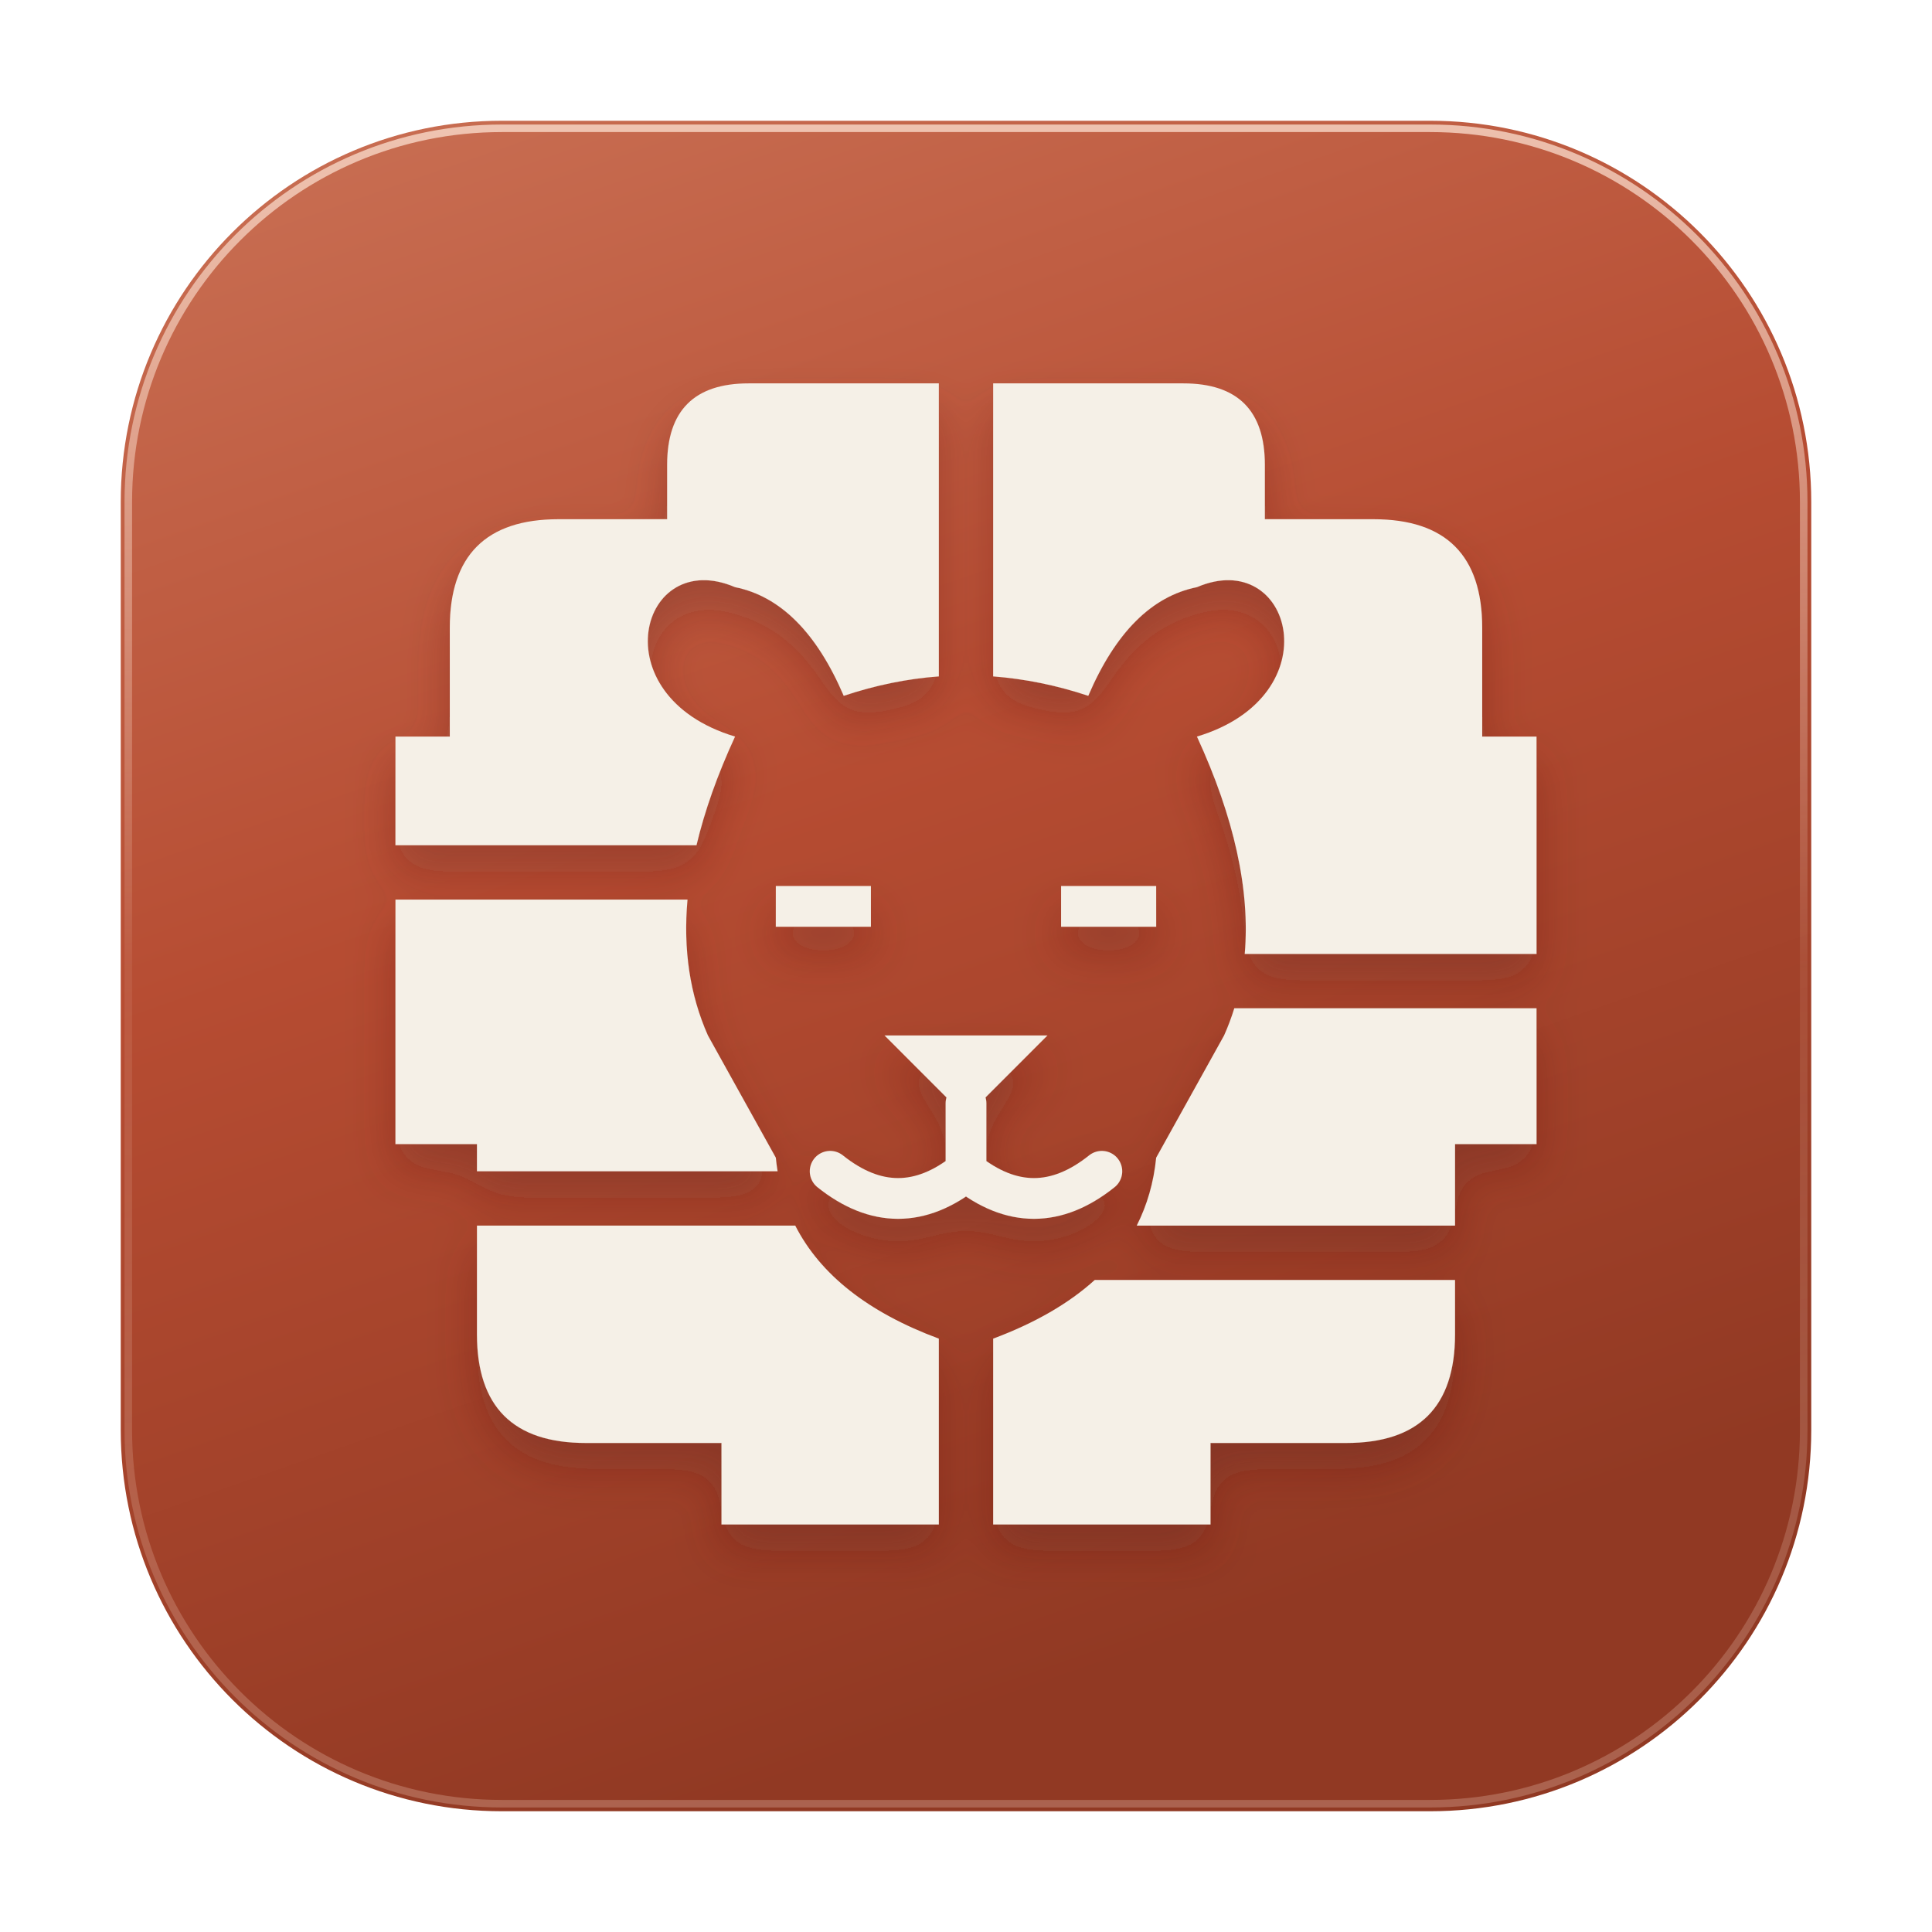
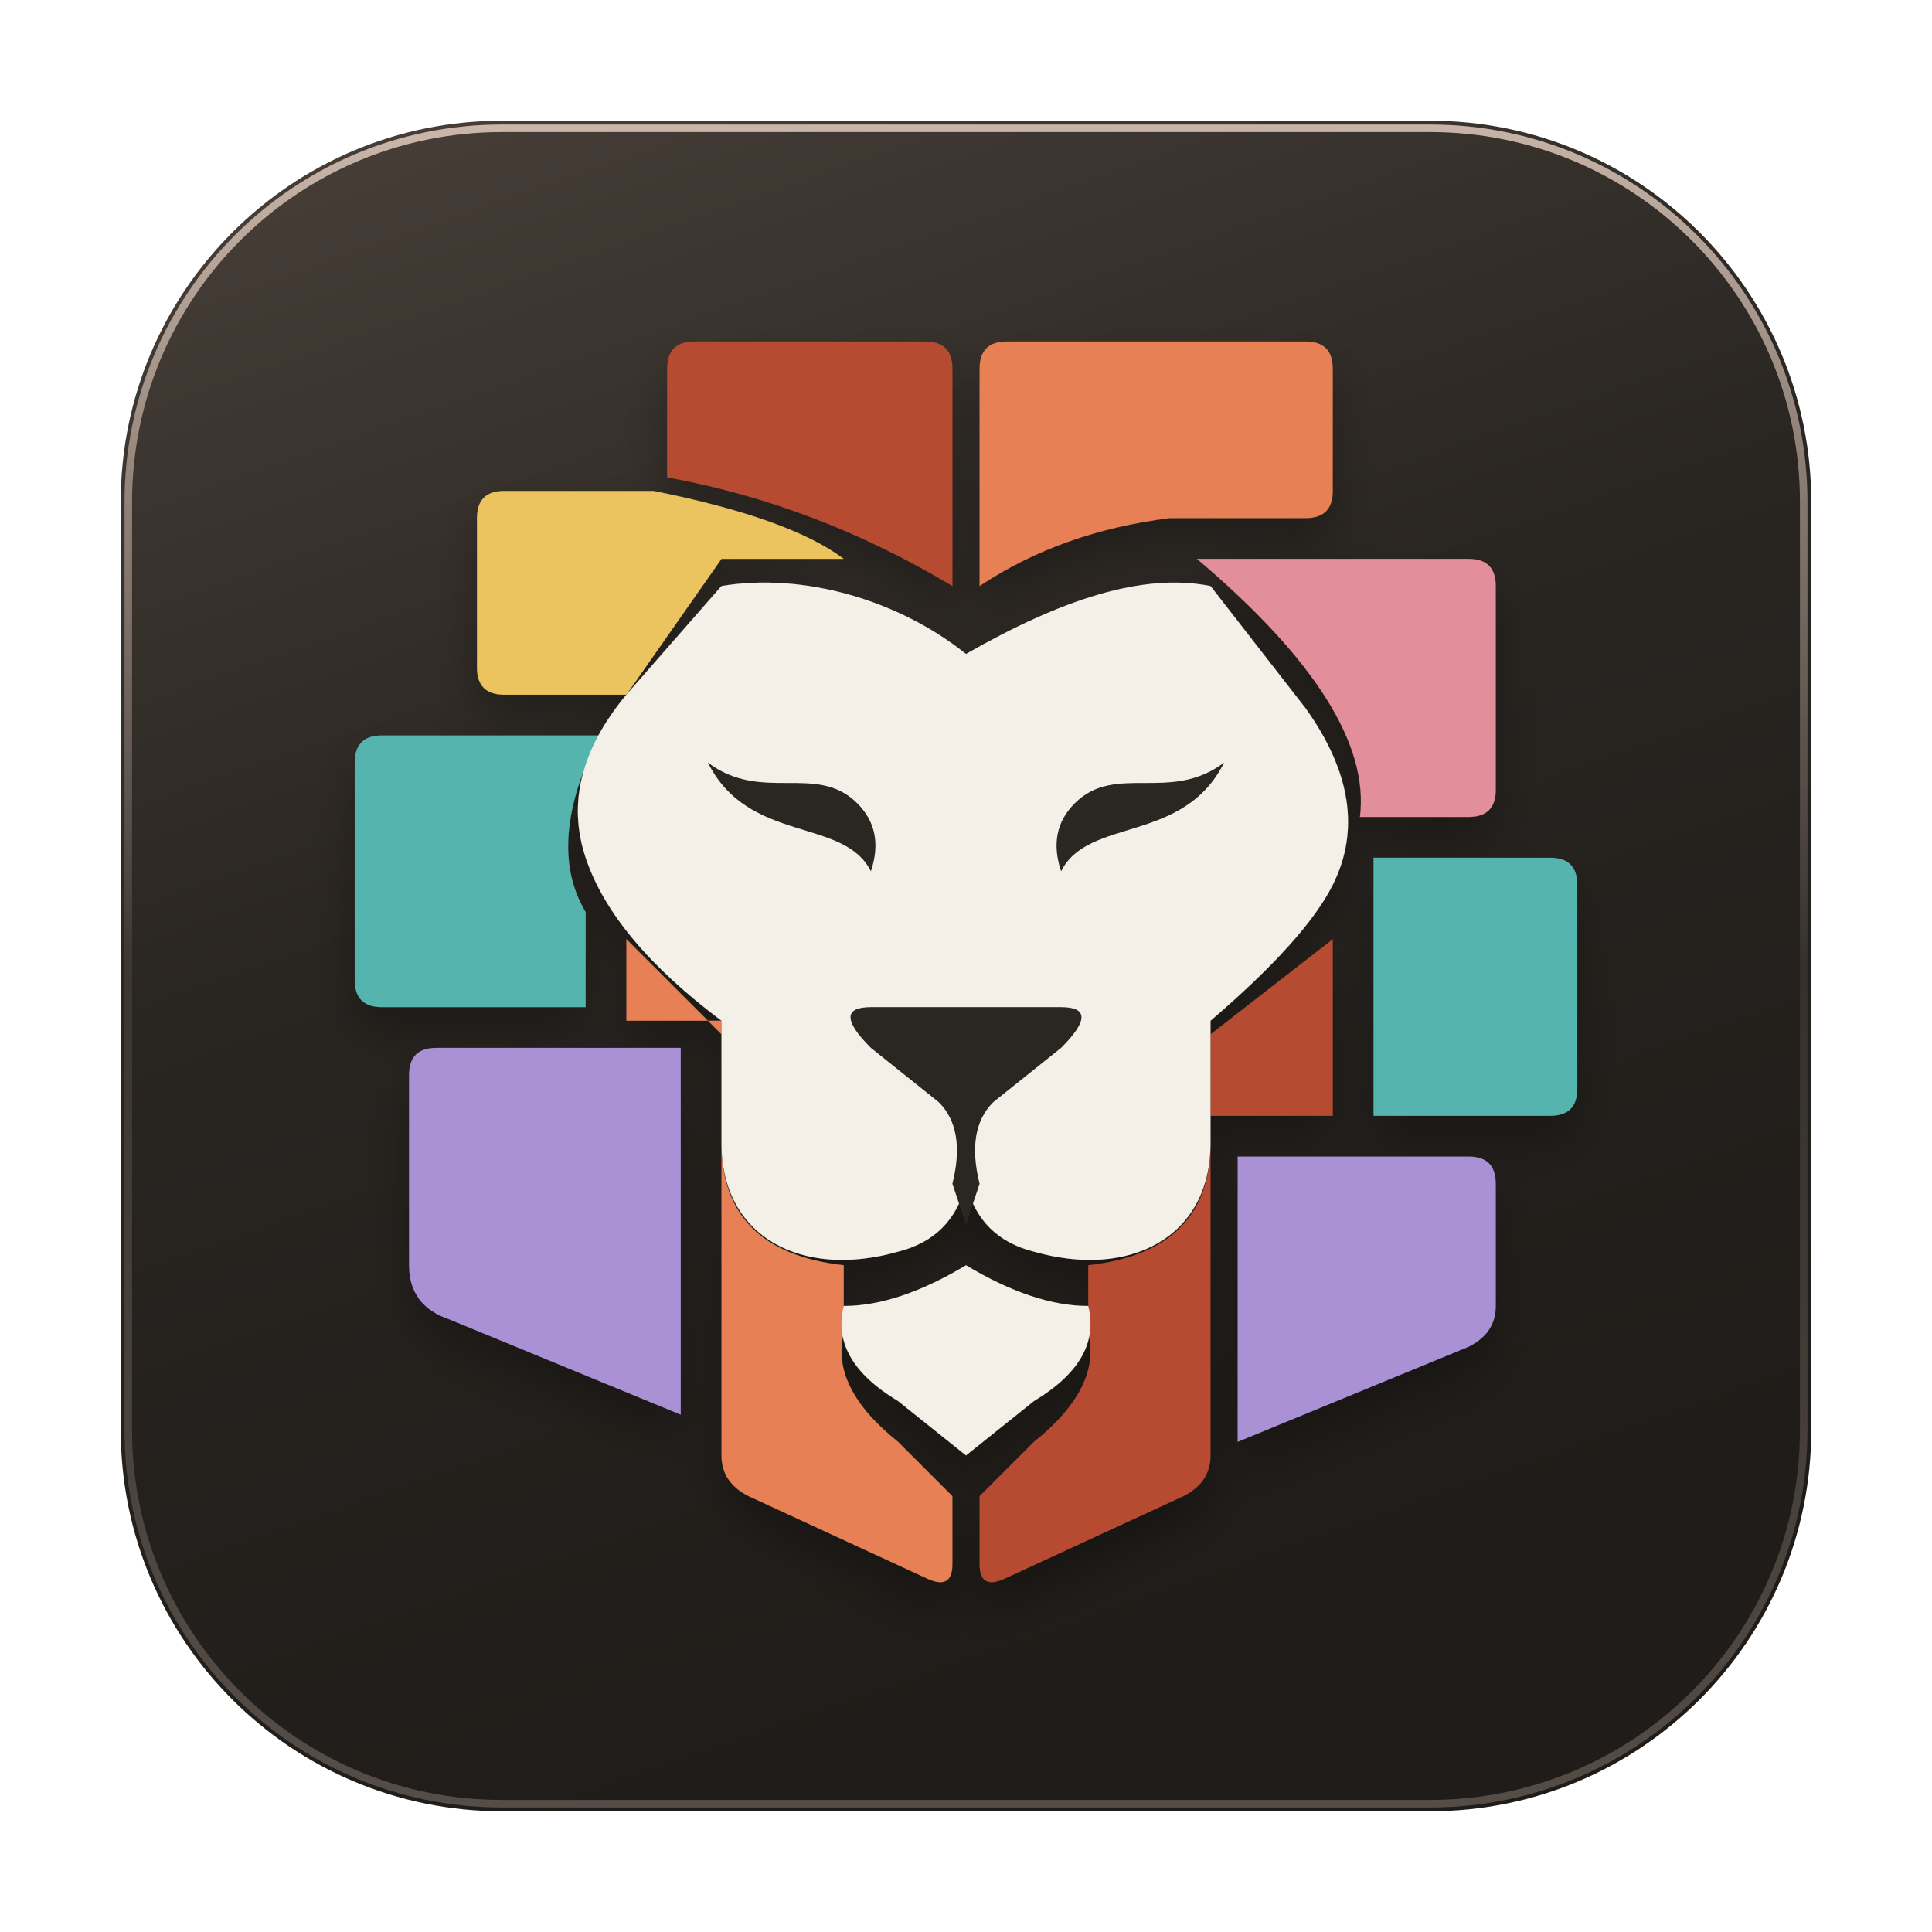
<svg xmlns="http://www.w3.org/2000/svg" viewBox="0 0 1024 1024" role="img" aria-label="leon macOS icon — Pane mane lion">
  <defs>
    <linearGradient id="oxide" x1="0" y1="0" x2=".35" y2="1">
-       <stop stop-color="#CA7155" />
-       <stop offset=".48" stop-color="#B64C32" />
-       <stop offset="1" stop-color="#913923" />
+       <stop stop-color="#494039" />
+       <stop offset=".48" stop-color="#292521" />
+       <stop offset="1" stop-color="#1F1C19" />
    </linearGradient>
    <linearGradient id="rim" x2="0" y2="1">
      <stop stop-color="#FFE7D8" stop-opacity=".72" />
      <stop offset=".5" stop-color="#FFE7D8" stop-opacity=".08" />
      <stop offset="1" stop-color="#FFE7D8" stop-opacity=".24" />
    </linearGradient>
    <filter id="shadow" x="-.2" y="-.2" width="1.4" height="1.5">
-       <feDropShadow dx="0" dy="14" stdDeviation="12" flood-color="#572312" flood-opacity=".28" />
+       <feDropShadow dx="0" dy="14" stdDeviation="12" flood-color="#100D0B" flood-opacity=".28" />
    </filter>
  </defs>
  <rect x="64" y="64" width="896" height="896" rx="202" fill="url(#oxide)" />
  <rect x="68" y="68" width="888" height="888" rx="198" fill="none" stroke="url(#rim)" stroke-width="4" />
  <g filter="url(#shadow)">
-     <g transform="translate(152 160) scale(7.2)" fill="#F5F0E7" color="#F5F0E7">
-       <path d="M34,6h14v21.57c-2.33,0.17 -4.67,0.65 -7,1.43c-2,-4.67 -4.67,-7.33 -8,-8c-7,-3 -10,8 0,11c-1.3,2.81 -2.24,5.47 -2.84,8h-22.16v-8h4v-8c0,-5.33 2.67,-8 8,-8h8v-4c0,-4 2,-6 6,-6zM29.5,44c-0.33,3.67 0.17,7 1.5,10l5,9c0.03,0.34 0.08,0.67 0.13,1h-22.13v-2h-6v-18zM37.43,68c1.84,3.61 5.37,6.39 10.57,8.32l0,13.68h-16v-6h-10c-5.33,0 -8,-2.67 -8,-8v-8zM52,76.32c3.08,-1.15 5.57,-2.59 7.48,-4.32h26.52v4c0,5.33 -2.67,8 -8,8h-10v6h-16zM62.57,68c0.77,-1.52 1.25,-3.19 1.43,-5l5,-9c0.29,-0.65 0.54,-1.32 0.75,-2h22.25v10h-6v6zM70.52,48c0.4,-4.7 -0.77,-10.04 -3.52,-16c10,-3 7,-14 0,-11c-3.33,0.67 -6,3.33 -8,8c-2.33,-0.78 -4.67,-1.25 -7,-1.43v-21.57h14c4,0 6,2 6,6v4h8c5.33,0 8,2.67 8,8v8h4v16z" />
-       <path d="M36 43H43V46H36ZM57 43H64V46H57ZM44 54H56L50 60Z" />
-       <path d="M50 59V64Q45 68 40 64M50 64Q55 68 60 64" fill="none" stroke="currentColor" stroke-width="3" stroke-linecap="round" stroke-linejoin="round" />
+     <g transform="translate(152 145) scale(7.2)" fill="#F5F0E7" color="#F5F0E7">
+       <path fill="#B64C32" d="M30 5H47Q49 5 49 7V23Q39 17 28 15V7Q28 5 30 5Z" />
+       <path fill="#E78155" d="M53 5H75Q77 5 77 7V16Q77 18 75 18H65Q57 19 51 23V7Q51 5 53 5Z" />
+       <path fill="#EBC45E" d="M16 16H27Q37 18 41 21H32L25 31H16Q14 31 14 29V18Q14 16 16 16Z" />
+       <path fill="#E28E9B" d="M67 21H87Q89 21 89 23V38Q89 40 87 40H79Q80 32 67 21Z" />
+       <path fill="#55B5AE" d="M7 34H23Q19 42 22 47V54H7Q5 54 5 52V36Q5 34 7 34Z" />
+       <path fill="#55B5AE" d="M80 43H93Q95 43 95 45V60Q95 62 93 62H80Z" />
+       <path fill="#AA91D6" d="M11 57H29V84L12 77Q9 76 9 73V59Q9 57 11 57Z" />
+       <path fill="#AA91D6" d="M70 65H87Q89 65 89 67V76Q89 78 87 79L70 86Z" />
+       <path fill="#E78155" d="M25 49L32 56V64Q32 72 41 73V78Q40 82 45 86L49 90V95Q49 97 47 96L34 90Q32 89 32 87V55H25Z" />
+       <path fill="#B64C32" d="M77 49V62H68V87Q68 89 66 90L53 96Q51 97 51 95V90L55 86Q60 82 59 78V73Q68 72 68 64V56Z" />
+       <path fill="#F5F0E7" d="M32 23C38 22 45 24 50 28C57 24 63 22 68 23L75 32Q80 39 77 45Q75 49 68 55V64C68 71 62 74 55 72Q51 71 50 67Q49 71 45 72C38 74 32 71 32 64V55Q24 49 22 43Q20 37 25 31Z M41 76Q45 76 50 73Q55 76 59 76Q60 80 55 83L50 87L45 83Q40 80 41 76Z" />
+       <path fill="#292521" d="M31 36C35 39 39 36 42 39Q44 41 43 44C41 40 34 42 31 36ZM69 36C65 39 61 36 58 39Q56 41 57 44C59 40 66 42 69 36Z M43 54H57Q60 54 57 57L52 61Q50 63 51 67L50 70L49 67Q50 63 48 61L43 57Q40 54 43 54Z" />
    </g>
  </g>
</svg>
